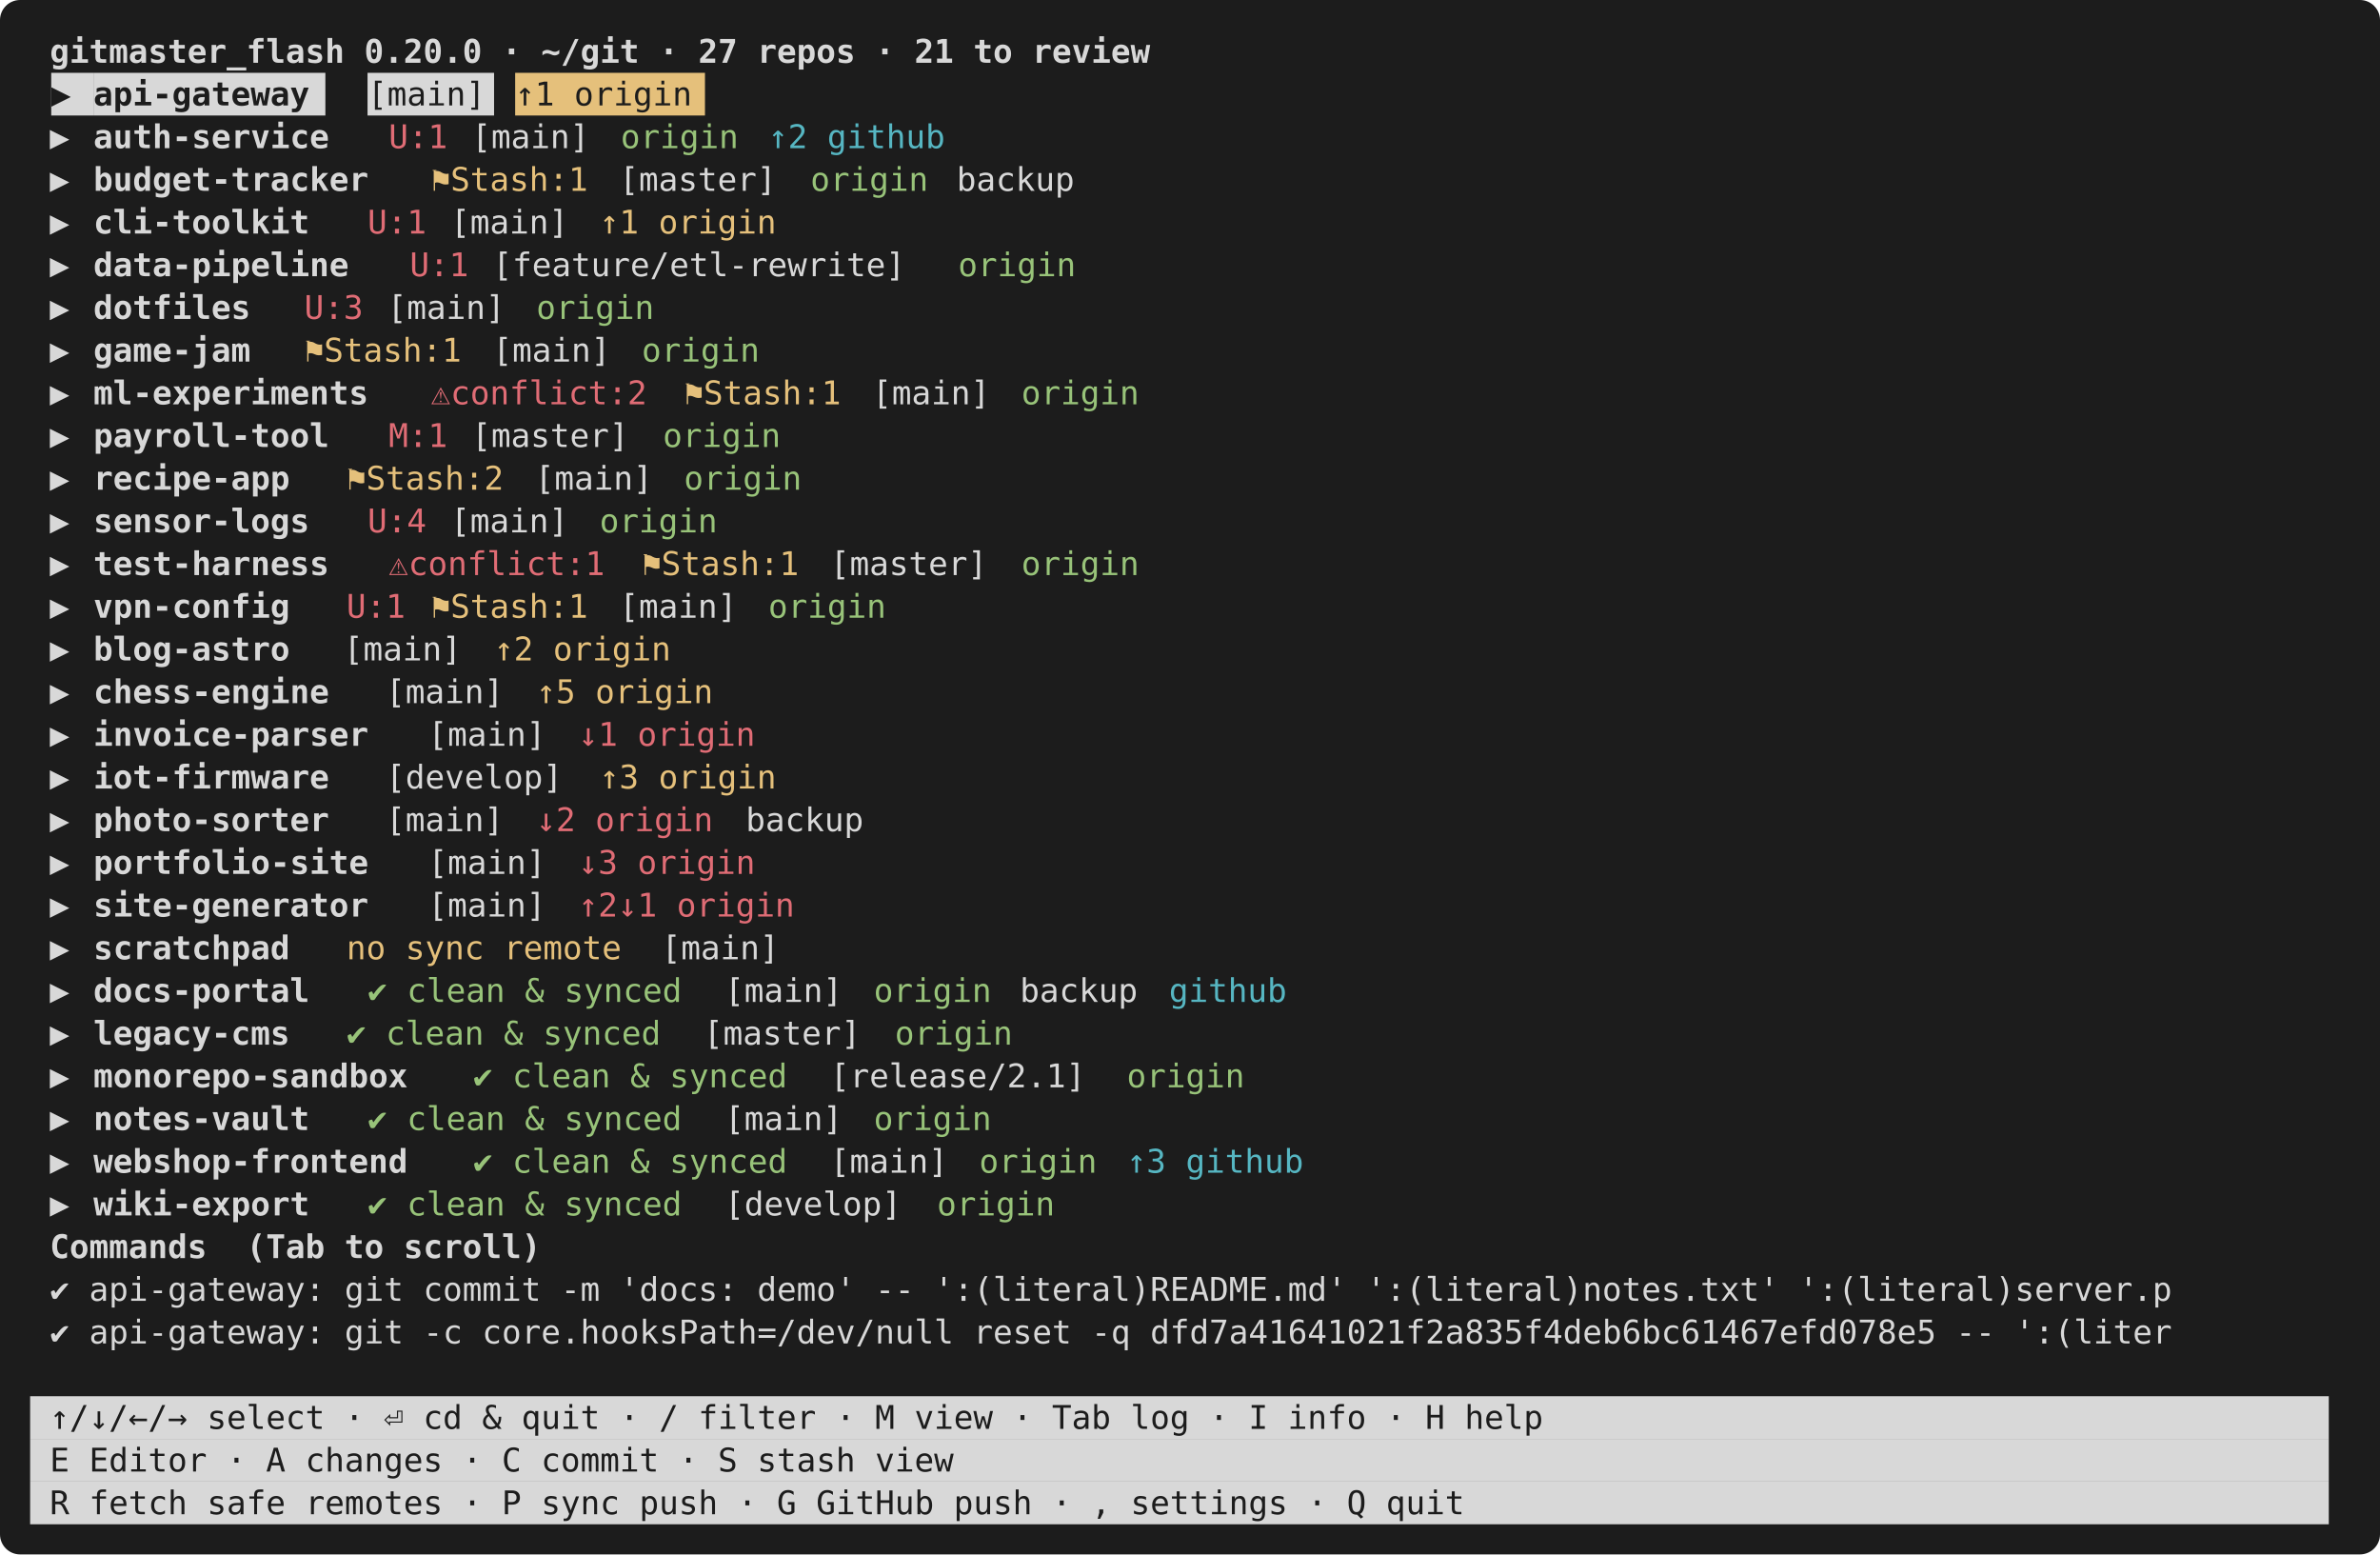
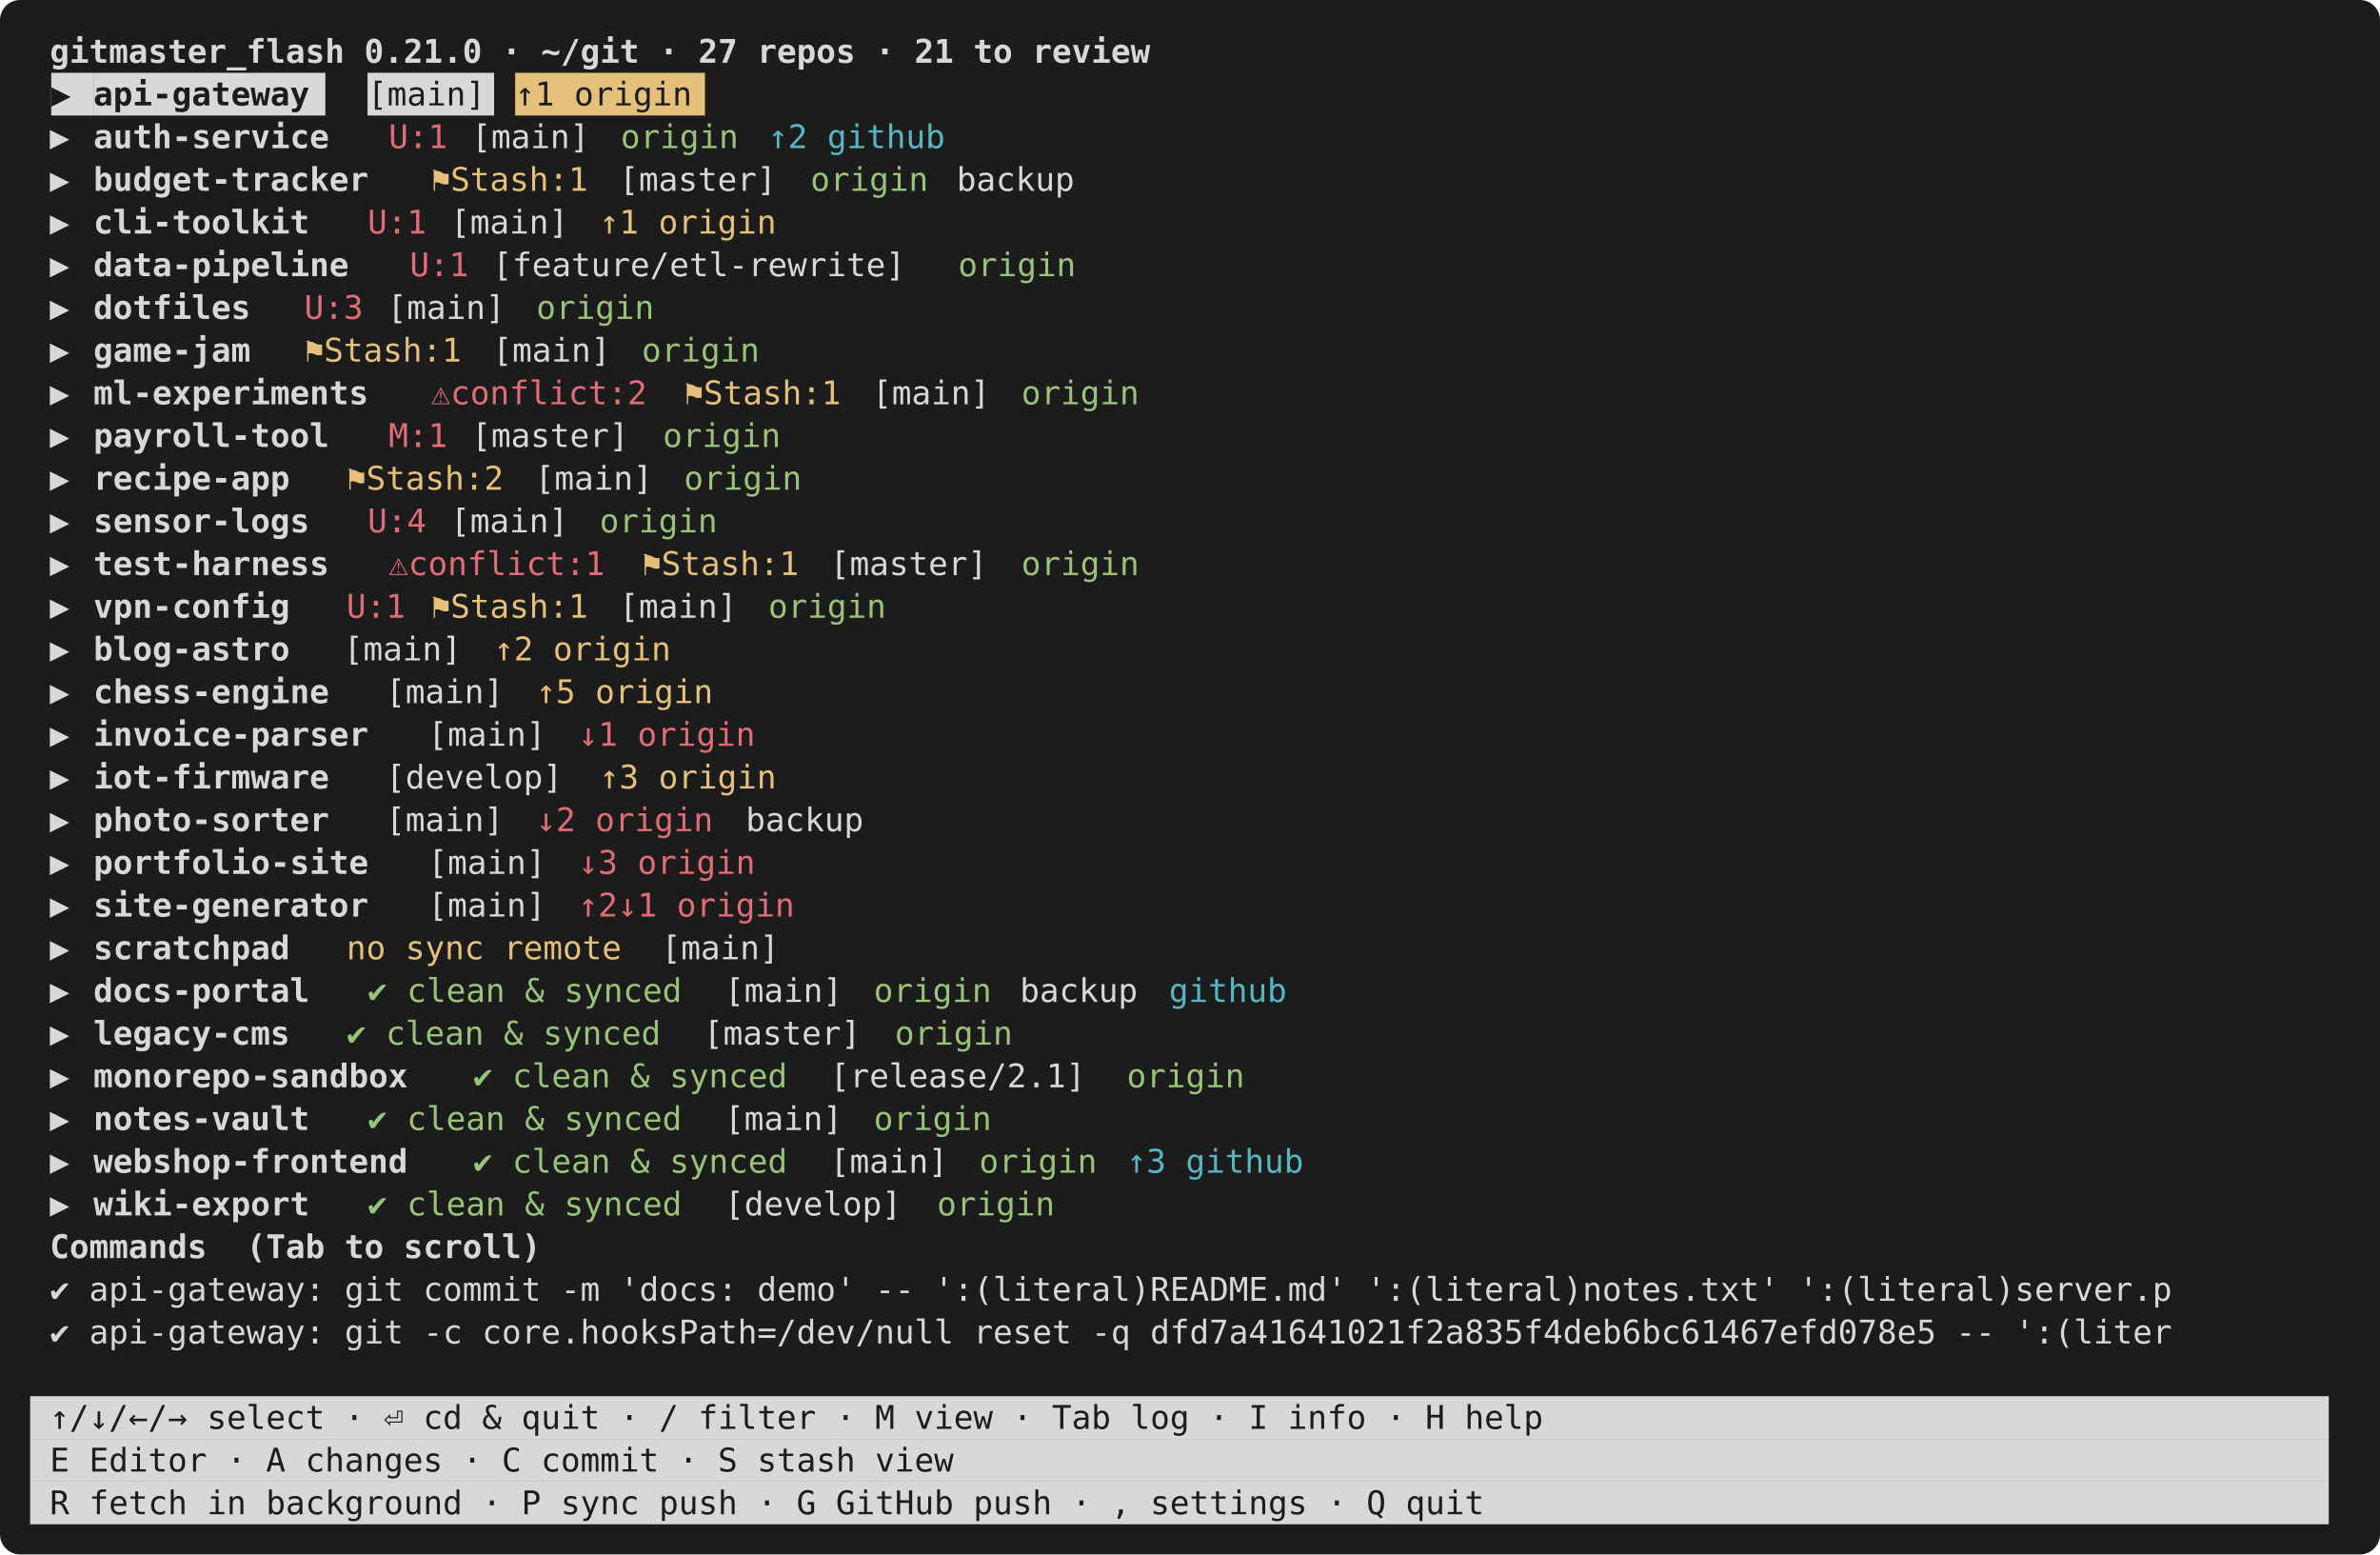
<svg xmlns="http://www.w3.org/2000/svg" viewBox="0 0 948 619" width="948" height="619" font-family="ui-monospace,SFMono-Regular,Menlo,Consolas,monospace" font-size="13">
  <rect width="948" height="619" rx="8" fill="#1c1c1c" />
-   <text x="12.0" y="25.0" fill="#d8d8d8" font-weight="bold" xml:space="preserve"> gitmaster_flash 0.20.0 · ~/git · 27 repos · 21 to review                                                    </text>
+   <text x="12.0" y="25.0" fill="#d8d8d8" font-weight="bold" xml:space="preserve"> gitmaster_flash 0.21.0 · ~/git · 27 repos · 21 to review                                                    </text>
  <rect x="20.4" y="29.0" width="16.8" height="17.0" fill="#d8d8d8" />
  <text x="20.4" y="42.0" fill="#1c1c1c" xml:space="preserve">▶ </text>
  <rect x="37.2" y="29.0" width="92.4" height="17.0" fill="#d8d8d8" />
  <text x="37.2" y="42.0" fill="#1c1c1c" font-weight="bold" xml:space="preserve">api-gateway</text>
  <rect x="146.4" y="29.0" width="50.4" height="17.0" fill="#d8d8d8" />
  <text x="146.4" y="42.0" fill="#1c1c1c" xml:space="preserve">[main]</text>
  <rect x="205.2" y="29.0" width="75.6" height="17.0" fill="#e5c07b" />
  <text x="205.2" y="42.0" fill="#1c1c1c" xml:space="preserve">↑1 origin</text>
  <text x="12.0" y="59.0" fill="#d8d8d8" xml:space="preserve"> ▶ </text>
  <text x="37.2" y="59.0" fill="#d8d8d8" font-weight="bold" xml:space="preserve">auth-service</text>
  <text x="154.8" y="59.0" fill="#e06c75" xml:space="preserve">U:1</text>
  <text x="180.0" y="59.0" fill="#d8d8d8" xml:space="preserve"> [main] </text>
  <text x="247.2" y="59.0" fill="#98c379" xml:space="preserve">origin</text>
  <text x="306.0" y="59.0" fill="#56b6c2" xml:space="preserve">↑2 github</text>
  <text x="12.0" y="76.0" fill="#d8d8d8" xml:space="preserve"> ▶ </text>
  <text x="37.2" y="76.0" fill="#d8d8d8" font-weight="bold" xml:space="preserve">budget-tracker</text>
  <text x="171.6" y="76.0" fill="#e5c07b" xml:space="preserve">⚑Stash:1</text>
  <text x="238.8" y="76.0" fill="#d8d8d8" xml:space="preserve"> [master] </text>
  <text x="322.8" y="76.0" fill="#98c379" xml:space="preserve">origin</text>
  <text x="373.2" y="76.0" fill="#d8d8d8" xml:space="preserve"> backup                                                            </text>
  <text x="12.0" y="93.0" fill="#d8d8d8" xml:space="preserve"> ▶ </text>
  <text x="37.2" y="93.0" fill="#d8d8d8" font-weight="bold" xml:space="preserve">cli-toolkit</text>
  <text x="146.4" y="93.0" fill="#e06c75" xml:space="preserve">U:1</text>
  <text x="171.6" y="93.0" fill="#d8d8d8" xml:space="preserve"> [main] </text>
  <text x="238.8" y="93.0" fill="#e5c07b" xml:space="preserve">↑1 origin</text>
  <text x="12.0" y="110.0" fill="#d8d8d8" xml:space="preserve"> ▶ </text>
  <text x="37.2" y="110.0" fill="#d8d8d8" font-weight="bold" xml:space="preserve">data-pipeline</text>
  <text x="163.2" y="110.0" fill="#e06c75" xml:space="preserve">U:1</text>
  <text x="188.4" y="110.0" fill="#d8d8d8" xml:space="preserve"> [feature/etl-rewrite] </text>
  <text x="381.6" y="110.0" fill="#98c379" xml:space="preserve">origin</text>
  <text x="12.0" y="127.0" fill="#d8d8d8" xml:space="preserve"> ▶ </text>
  <text x="37.2" y="127.0" fill="#d8d8d8" font-weight="bold" xml:space="preserve">dotfiles</text>
  <text x="121.2" y="127.0" fill="#e06c75" xml:space="preserve">U:3</text>
  <text x="146.4" y="127.0" fill="#d8d8d8" xml:space="preserve"> [main] </text>
  <text x="213.6" y="127.0" fill="#98c379" xml:space="preserve">origin</text>
  <text x="12.0" y="144.0" fill="#d8d8d8" xml:space="preserve"> ▶ </text>
  <text x="37.2" y="144.0" fill="#d8d8d8" font-weight="bold" xml:space="preserve">game-jam</text>
  <text x="121.2" y="144.0" fill="#e5c07b" xml:space="preserve">⚑Stash:1</text>
  <text x="188.4" y="144.0" fill="#d8d8d8" xml:space="preserve"> [main] </text>
  <text x="255.6" y="144.0" fill="#98c379" xml:space="preserve">origin</text>
  <text x="12.0" y="161.0" fill="#d8d8d8" xml:space="preserve"> ▶ </text>
  <text x="37.2" y="161.0" fill="#d8d8d8" font-weight="bold" xml:space="preserve">ml-experiments</text>
  <text x="171.6" y="161.0" fill="#e06c75" xml:space="preserve">⚠conflict:2</text>
  <text x="272.4" y="161.0" fill="#e5c07b" xml:space="preserve">⚑Stash:1</text>
  <text x="339.6" y="161.0" fill="#d8d8d8" xml:space="preserve"> [main] </text>
  <text x="406.8" y="161.0" fill="#98c379" xml:space="preserve">origin</text>
  <text x="12.0" y="178.0" fill="#d8d8d8" xml:space="preserve"> ▶ </text>
  <text x="37.2" y="178.0" fill="#d8d8d8" font-weight="bold" xml:space="preserve">payroll-tool</text>
  <text x="154.8" y="178.0" fill="#e06c75" xml:space="preserve">M:1</text>
  <text x="180.0" y="178.0" fill="#d8d8d8" xml:space="preserve"> [master] </text>
  <text x="264.0" y="178.0" fill="#98c379" xml:space="preserve">origin</text>
  <text x="12.0" y="195.0" fill="#d8d8d8" xml:space="preserve"> ▶ </text>
  <text x="37.2" y="195.0" fill="#d8d8d8" font-weight="bold" xml:space="preserve">recipe-app</text>
  <text x="138.0" y="195.0" fill="#e5c07b" xml:space="preserve">⚑Stash:2</text>
  <text x="205.2" y="195.0" fill="#d8d8d8" xml:space="preserve"> [main] </text>
  <text x="272.4" y="195.0" fill="#98c379" xml:space="preserve">origin</text>
  <text x="12.0" y="212.0" fill="#d8d8d8" xml:space="preserve"> ▶ </text>
  <text x="37.2" y="212.0" fill="#d8d8d8" font-weight="bold" xml:space="preserve">sensor-logs</text>
  <text x="146.4" y="212.0" fill="#e06c75" xml:space="preserve">U:4</text>
  <text x="171.6" y="212.0" fill="#d8d8d8" xml:space="preserve"> [main] </text>
  <text x="238.8" y="212.0" fill="#98c379" xml:space="preserve">origin</text>
  <text x="12.0" y="229.0" fill="#d8d8d8" xml:space="preserve"> ▶ </text>
  <text x="37.2" y="229.0" fill="#d8d8d8" font-weight="bold" xml:space="preserve">test-harness</text>
  <text x="154.8" y="229.0" fill="#e06c75" xml:space="preserve">⚠conflict:1</text>
  <text x="255.6" y="229.0" fill="#e5c07b" xml:space="preserve">⚑Stash:1</text>
  <text x="322.8" y="229.0" fill="#d8d8d8" xml:space="preserve"> [master] </text>
  <text x="406.8" y="229.0" fill="#98c379" xml:space="preserve">origin</text>
  <text x="12.0" y="246.0" fill="#d8d8d8" xml:space="preserve"> ▶ </text>
  <text x="37.2" y="246.0" fill="#d8d8d8" font-weight="bold" xml:space="preserve">vpn-config</text>
  <text x="138.0" y="246.0" fill="#e06c75" xml:space="preserve">U:1</text>
  <text x="171.6" y="246.0" fill="#e5c07b" xml:space="preserve">⚑Stash:1</text>
  <text x="238.8" y="246.0" fill="#d8d8d8" xml:space="preserve"> [main] </text>
  <text x="306.0" y="246.0" fill="#98c379" xml:space="preserve">origin</text>
  <text x="12.0" y="263.0" fill="#d8d8d8" xml:space="preserve"> ▶ </text>
  <text x="37.2" y="263.0" fill="#d8d8d8" font-weight="bold" xml:space="preserve">blog-astro</text>
  <text x="121.2" y="263.0" fill="#d8d8d8" xml:space="preserve">  [main] </text>
  <text x="196.8" y="263.0" fill="#e5c07b" xml:space="preserve">↑2 origin</text>
  <text x="12.0" y="280.0" fill="#d8d8d8" xml:space="preserve"> ▶ </text>
  <text x="37.2" y="280.0" fill="#d8d8d8" font-weight="bold" xml:space="preserve">chess-engine</text>
  <text x="138.0" y="280.0" fill="#d8d8d8" xml:space="preserve">  [main] </text>
  <text x="213.6" y="280.0" fill="#e5c07b" xml:space="preserve">↑5 origin</text>
  <text x="12.0" y="297.0" fill="#d8d8d8" xml:space="preserve"> ▶ </text>
  <text x="37.2" y="297.0" fill="#d8d8d8" font-weight="bold" xml:space="preserve">invoice-parser</text>
  <text x="154.8" y="297.0" fill="#d8d8d8" xml:space="preserve">  [main] </text>
  <text x="230.4" y="297.0" fill="#e06c75" xml:space="preserve">↓1 origin</text>
  <text x="12.0" y="314.0" fill="#d8d8d8" xml:space="preserve"> ▶ </text>
  <text x="37.2" y="314.0" fill="#d8d8d8" font-weight="bold" xml:space="preserve">iot-firmware</text>
  <text x="138.0" y="314.0" fill="#d8d8d8" xml:space="preserve">  [develop] </text>
  <text x="238.8" y="314.0" fill="#e5c07b" xml:space="preserve">↑3 origin</text>
  <text x="12.0" y="331.0" fill="#d8d8d8" xml:space="preserve"> ▶ </text>
  <text x="37.2" y="331.0" fill="#d8d8d8" font-weight="bold" xml:space="preserve">photo-sorter</text>
  <text x="138.0" y="331.0" fill="#d8d8d8" xml:space="preserve">  [main] </text>
  <text x="213.6" y="331.0" fill="#e06c75" xml:space="preserve">↓2 origin</text>
  <text x="289.2" y="331.0" fill="#d8d8d8" xml:space="preserve"> backup                                                                      </text>
  <text x="12.0" y="348.0" fill="#d8d8d8" xml:space="preserve"> ▶ </text>
  <text x="37.2" y="348.0" fill="#d8d8d8" font-weight="bold" xml:space="preserve">portfolio-site</text>
  <text x="154.8" y="348.0" fill="#d8d8d8" xml:space="preserve">  [main] </text>
  <text x="230.4" y="348.0" fill="#e06c75" xml:space="preserve">↓3 origin</text>
  <text x="12.0" y="365.0" fill="#d8d8d8" xml:space="preserve"> ▶ </text>
  <text x="37.2" y="365.0" fill="#d8d8d8" font-weight="bold" xml:space="preserve">site-generator</text>
  <text x="154.8" y="365.0" fill="#d8d8d8" xml:space="preserve">  [main] </text>
  <text x="230.4" y="365.0" fill="#e06c75" xml:space="preserve">↑2↓1 origin</text>
  <text x="12.0" y="382.0" fill="#d8d8d8" xml:space="preserve"> ▶ </text>
  <text x="37.2" y="382.0" fill="#d8d8d8" font-weight="bold" xml:space="preserve">scratchpad</text>
  <text x="138.0" y="382.0" fill="#e5c07b" xml:space="preserve">no sync remote</text>
  <text x="255.6" y="382.0" fill="#d8d8d8" xml:space="preserve"> [main]                                                                          </text>
  <text x="12.0" y="399.0" fill="#d8d8d8" xml:space="preserve"> ▶ </text>
  <text x="37.2" y="399.0" fill="#d8d8d8" font-weight="bold" xml:space="preserve">docs-portal</text>
  <text x="146.4" y="399.0" fill="#98c379" xml:space="preserve">✔ clean &amp; synced</text>
  <text x="280.8" y="399.0" fill="#d8d8d8" xml:space="preserve"> [main] </text>
  <text x="348.0" y="399.0" fill="#98c379" xml:space="preserve">origin</text>
  <text x="398.4" y="399.0" fill="#d8d8d8" xml:space="preserve"> backup </text>
  <text x="465.6" y="399.0" fill="#56b6c2" xml:space="preserve">github</text>
  <text x="12.0" y="416.0" fill="#d8d8d8" xml:space="preserve"> ▶ </text>
  <text x="37.2" y="416.0" fill="#d8d8d8" font-weight="bold" xml:space="preserve">legacy-cms</text>
  <text x="138.0" y="416.0" fill="#98c379" xml:space="preserve">✔ clean &amp; synced</text>
  <text x="272.4" y="416.0" fill="#d8d8d8" xml:space="preserve"> [master] </text>
  <text x="356.4" y="416.0" fill="#98c379" xml:space="preserve">origin</text>
  <text x="12.0" y="433.0" fill="#d8d8d8" xml:space="preserve"> ▶ </text>
  <text x="37.2" y="433.0" fill="#d8d8d8" font-weight="bold" xml:space="preserve">monorepo-sandbox</text>
  <text x="188.4" y="433.0" fill="#98c379" xml:space="preserve">✔ clean &amp; synced</text>
  <text x="322.8" y="433.0" fill="#d8d8d8" xml:space="preserve"> [release/2.1] </text>
  <text x="448.8" y="433.0" fill="#98c379" xml:space="preserve">origin</text>
  <text x="12.0" y="450.0" fill="#d8d8d8" xml:space="preserve"> ▶ </text>
  <text x="37.2" y="450.0" fill="#d8d8d8" font-weight="bold" xml:space="preserve">notes-vault</text>
  <text x="146.4" y="450.0" fill="#98c379" xml:space="preserve">✔ clean &amp; synced</text>
  <text x="280.8" y="450.0" fill="#d8d8d8" xml:space="preserve"> [main] </text>
  <text x="348.0" y="450.0" fill="#98c379" xml:space="preserve">origin</text>
  <text x="12.0" y="467.0" fill="#d8d8d8" xml:space="preserve"> ▶ </text>
  <text x="37.2" y="467.0" fill="#d8d8d8" font-weight="bold" xml:space="preserve">webshop-frontend</text>
  <text x="188.4" y="467.0" fill="#98c379" xml:space="preserve">✔ clean &amp; synced</text>
  <text x="322.8" y="467.0" fill="#d8d8d8" xml:space="preserve"> [main] </text>
  <text x="390.0" y="467.0" fill="#98c379" xml:space="preserve">origin</text>
  <text x="448.8" y="467.0" fill="#56b6c2" xml:space="preserve">↑3 github</text>
  <text x="12.0" y="484.0" fill="#d8d8d8" xml:space="preserve"> ▶ </text>
  <text x="37.2" y="484.0" fill="#d8d8d8" font-weight="bold" xml:space="preserve">wiki-export</text>
  <text x="146.4" y="484.0" fill="#98c379" xml:space="preserve">✔ clean &amp; synced</text>
  <text x="280.8" y="484.0" fill="#d8d8d8" xml:space="preserve"> [develop] </text>
  <text x="373.2" y="484.0" fill="#98c379" xml:space="preserve">origin</text>
  <text x="12.0" y="501.0" fill="#d8d8d8" font-weight="bold" xml:space="preserve"> Commands  (Tab to scroll)</text>
  <text x="12.0" y="518.0" fill="#d8d8d8" xml:space="preserve"> ✔ api-gateway: git commit -m 'docs: demo' -- ':(literal)README.md' ':(literal)notes.txt' ':(literal)server.p </text>
  <text x="12.0" y="535.0" fill="#d8d8d8" xml:space="preserve"> ✔ api-gateway: git -c core.hooksPath=/dev/null reset -q dfd7a41641021f2a835f4deb6bc61467efd078e5 -- ':(liter </text>
  <rect x="12.0" y="556.0" width="915.6" height="17.0" fill="#d8d8d8" />
  <text x="12.0" y="569.0" fill="#1c1c1c" xml:space="preserve"> ↑/↓/←/→ select · ⏎ cd &amp; quit · / filter · M view · Tab log · I info · H help                                </text>
  <rect x="12.0" y="573.0" width="915.6" height="17.0" fill="#d8d8d8" />
  <text x="12.0" y="586.0" fill="#1c1c1c" xml:space="preserve"> E Editor · A changes · C commit · S stash view                                                              </text>
  <rect x="12.0" y="590.0" width="915.6" height="17.0" fill="#d8d8d8" />
-   <text x="12.0" y="603.0" fill="#1c1c1c" xml:space="preserve"> R fetch safe remotes · P sync push · G GitHub push · , settings · Q quit                                    </text>
+   <text x="12.0" y="603.0" fill="#1c1c1c" xml:space="preserve"> R fetch in background · P sync push · G GitHub push · , settings · Q quit                                   </text>
</svg>
